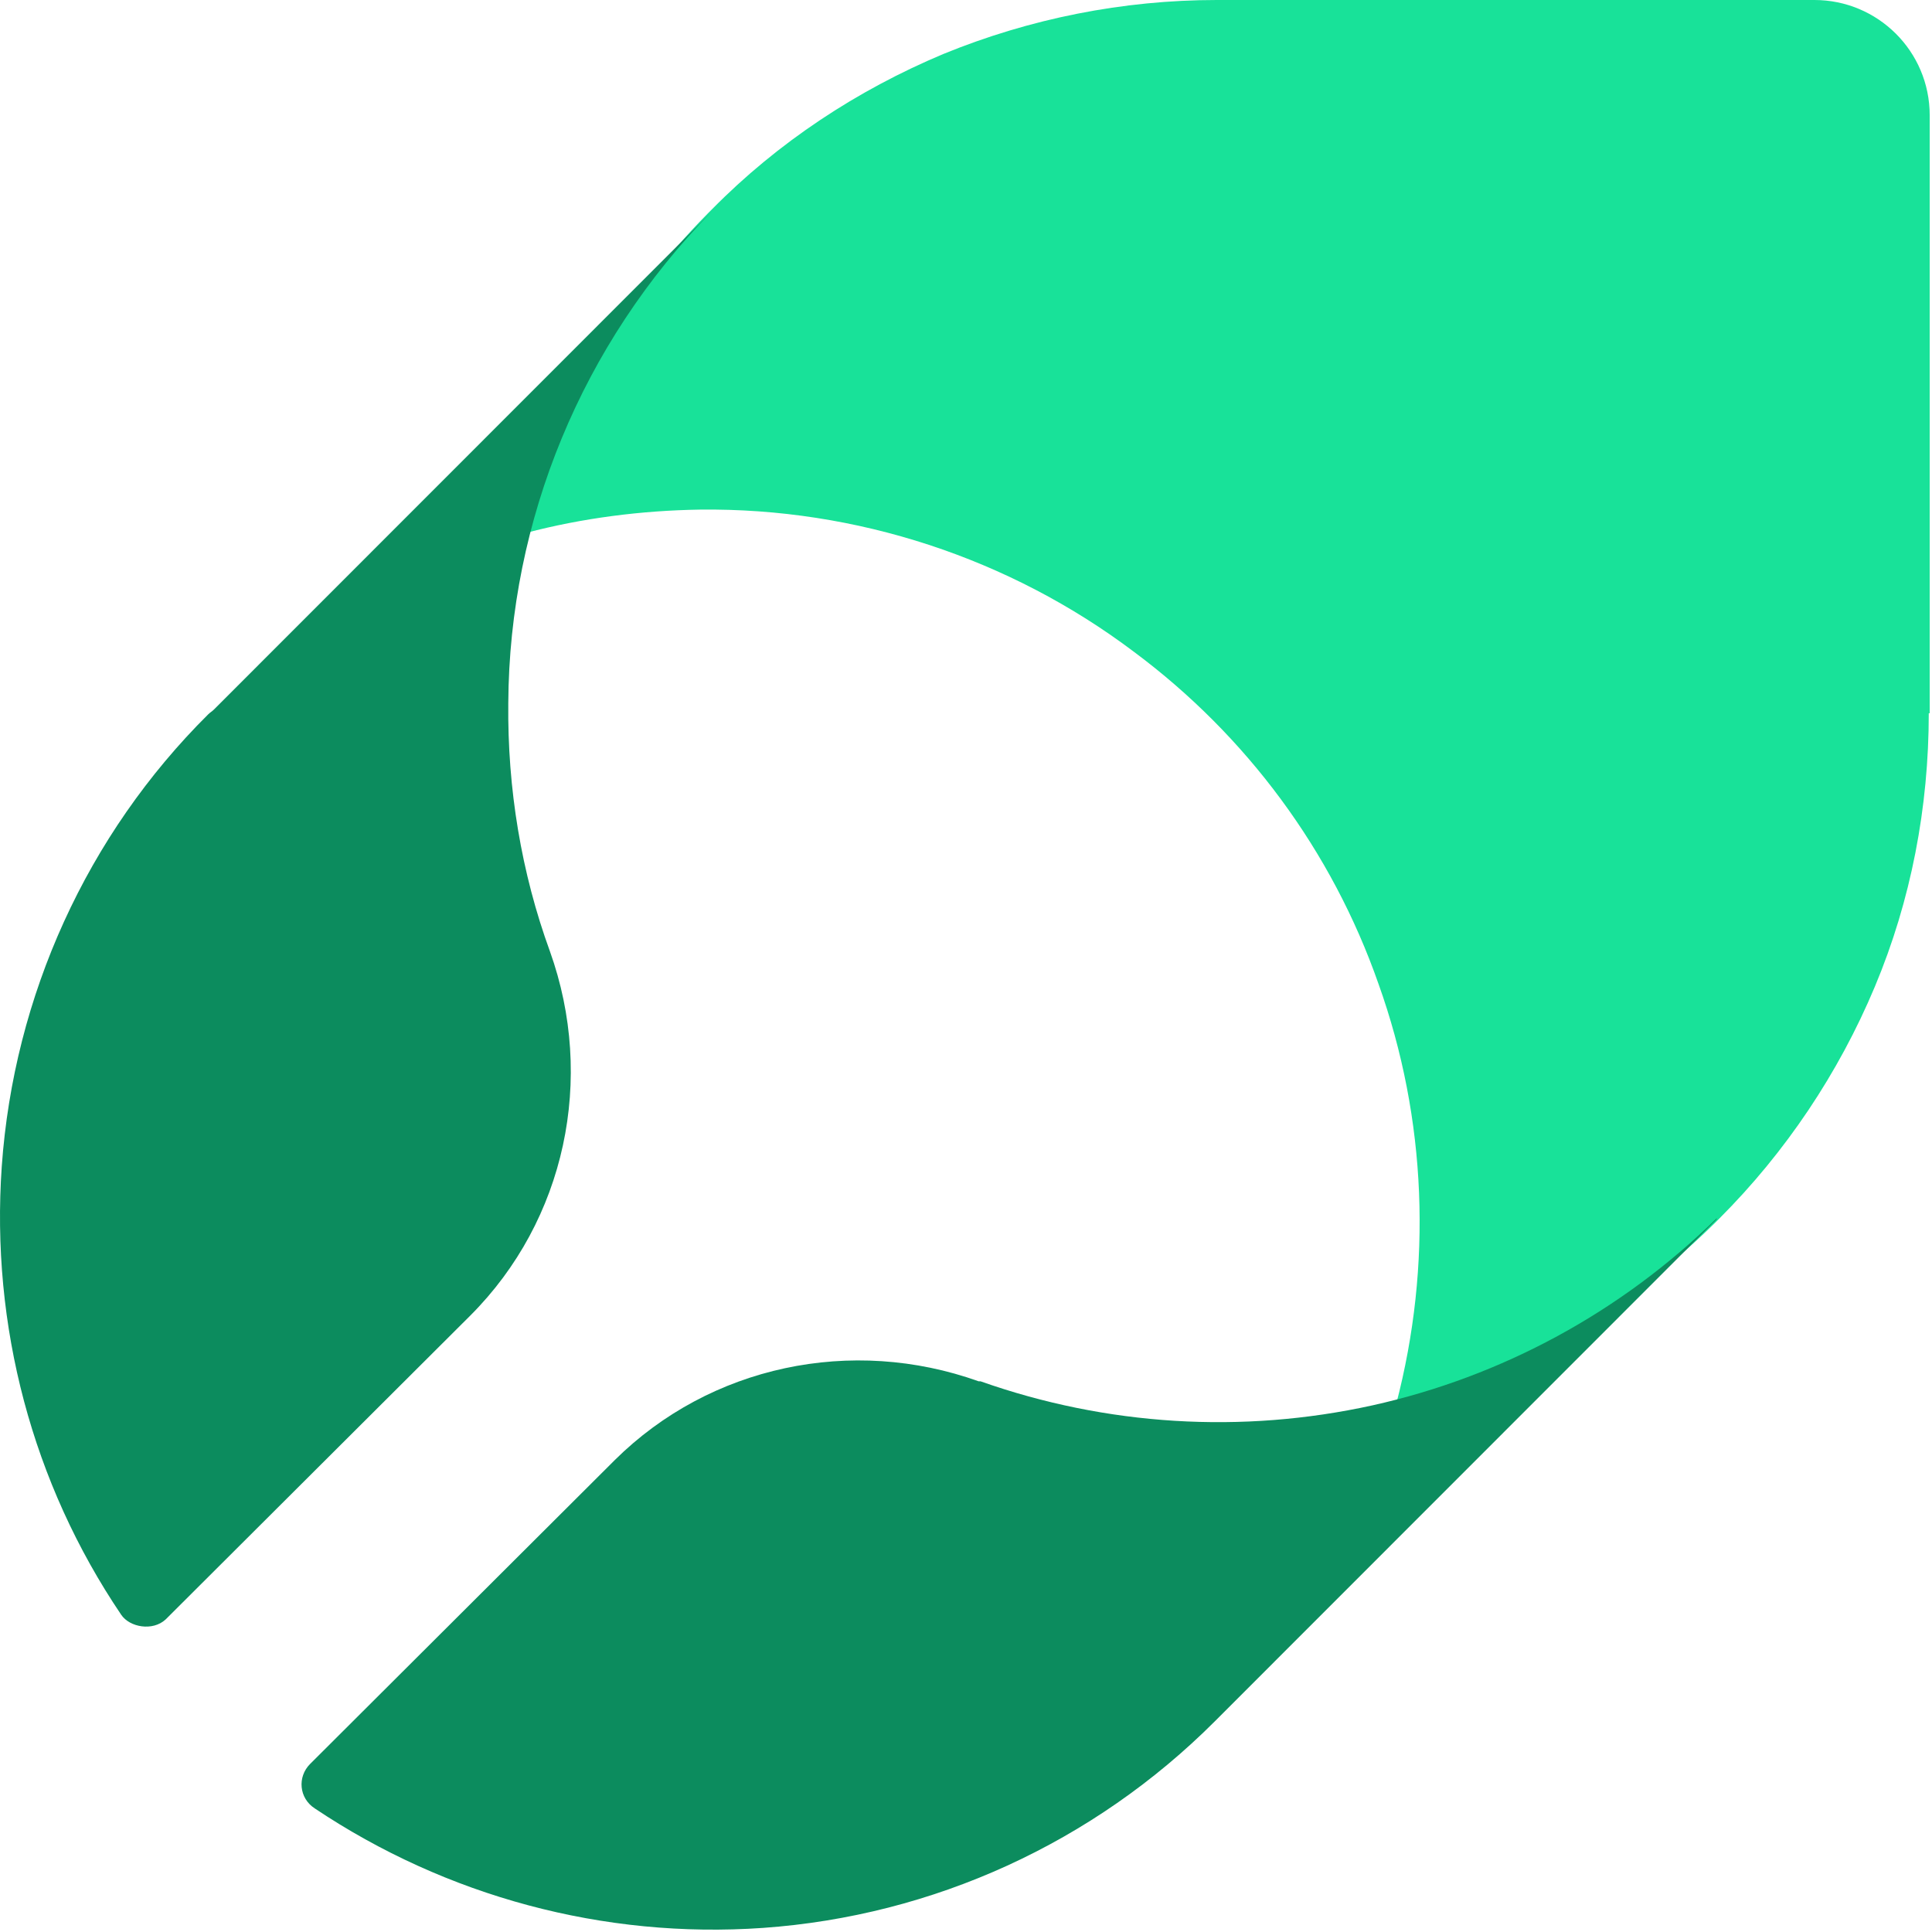
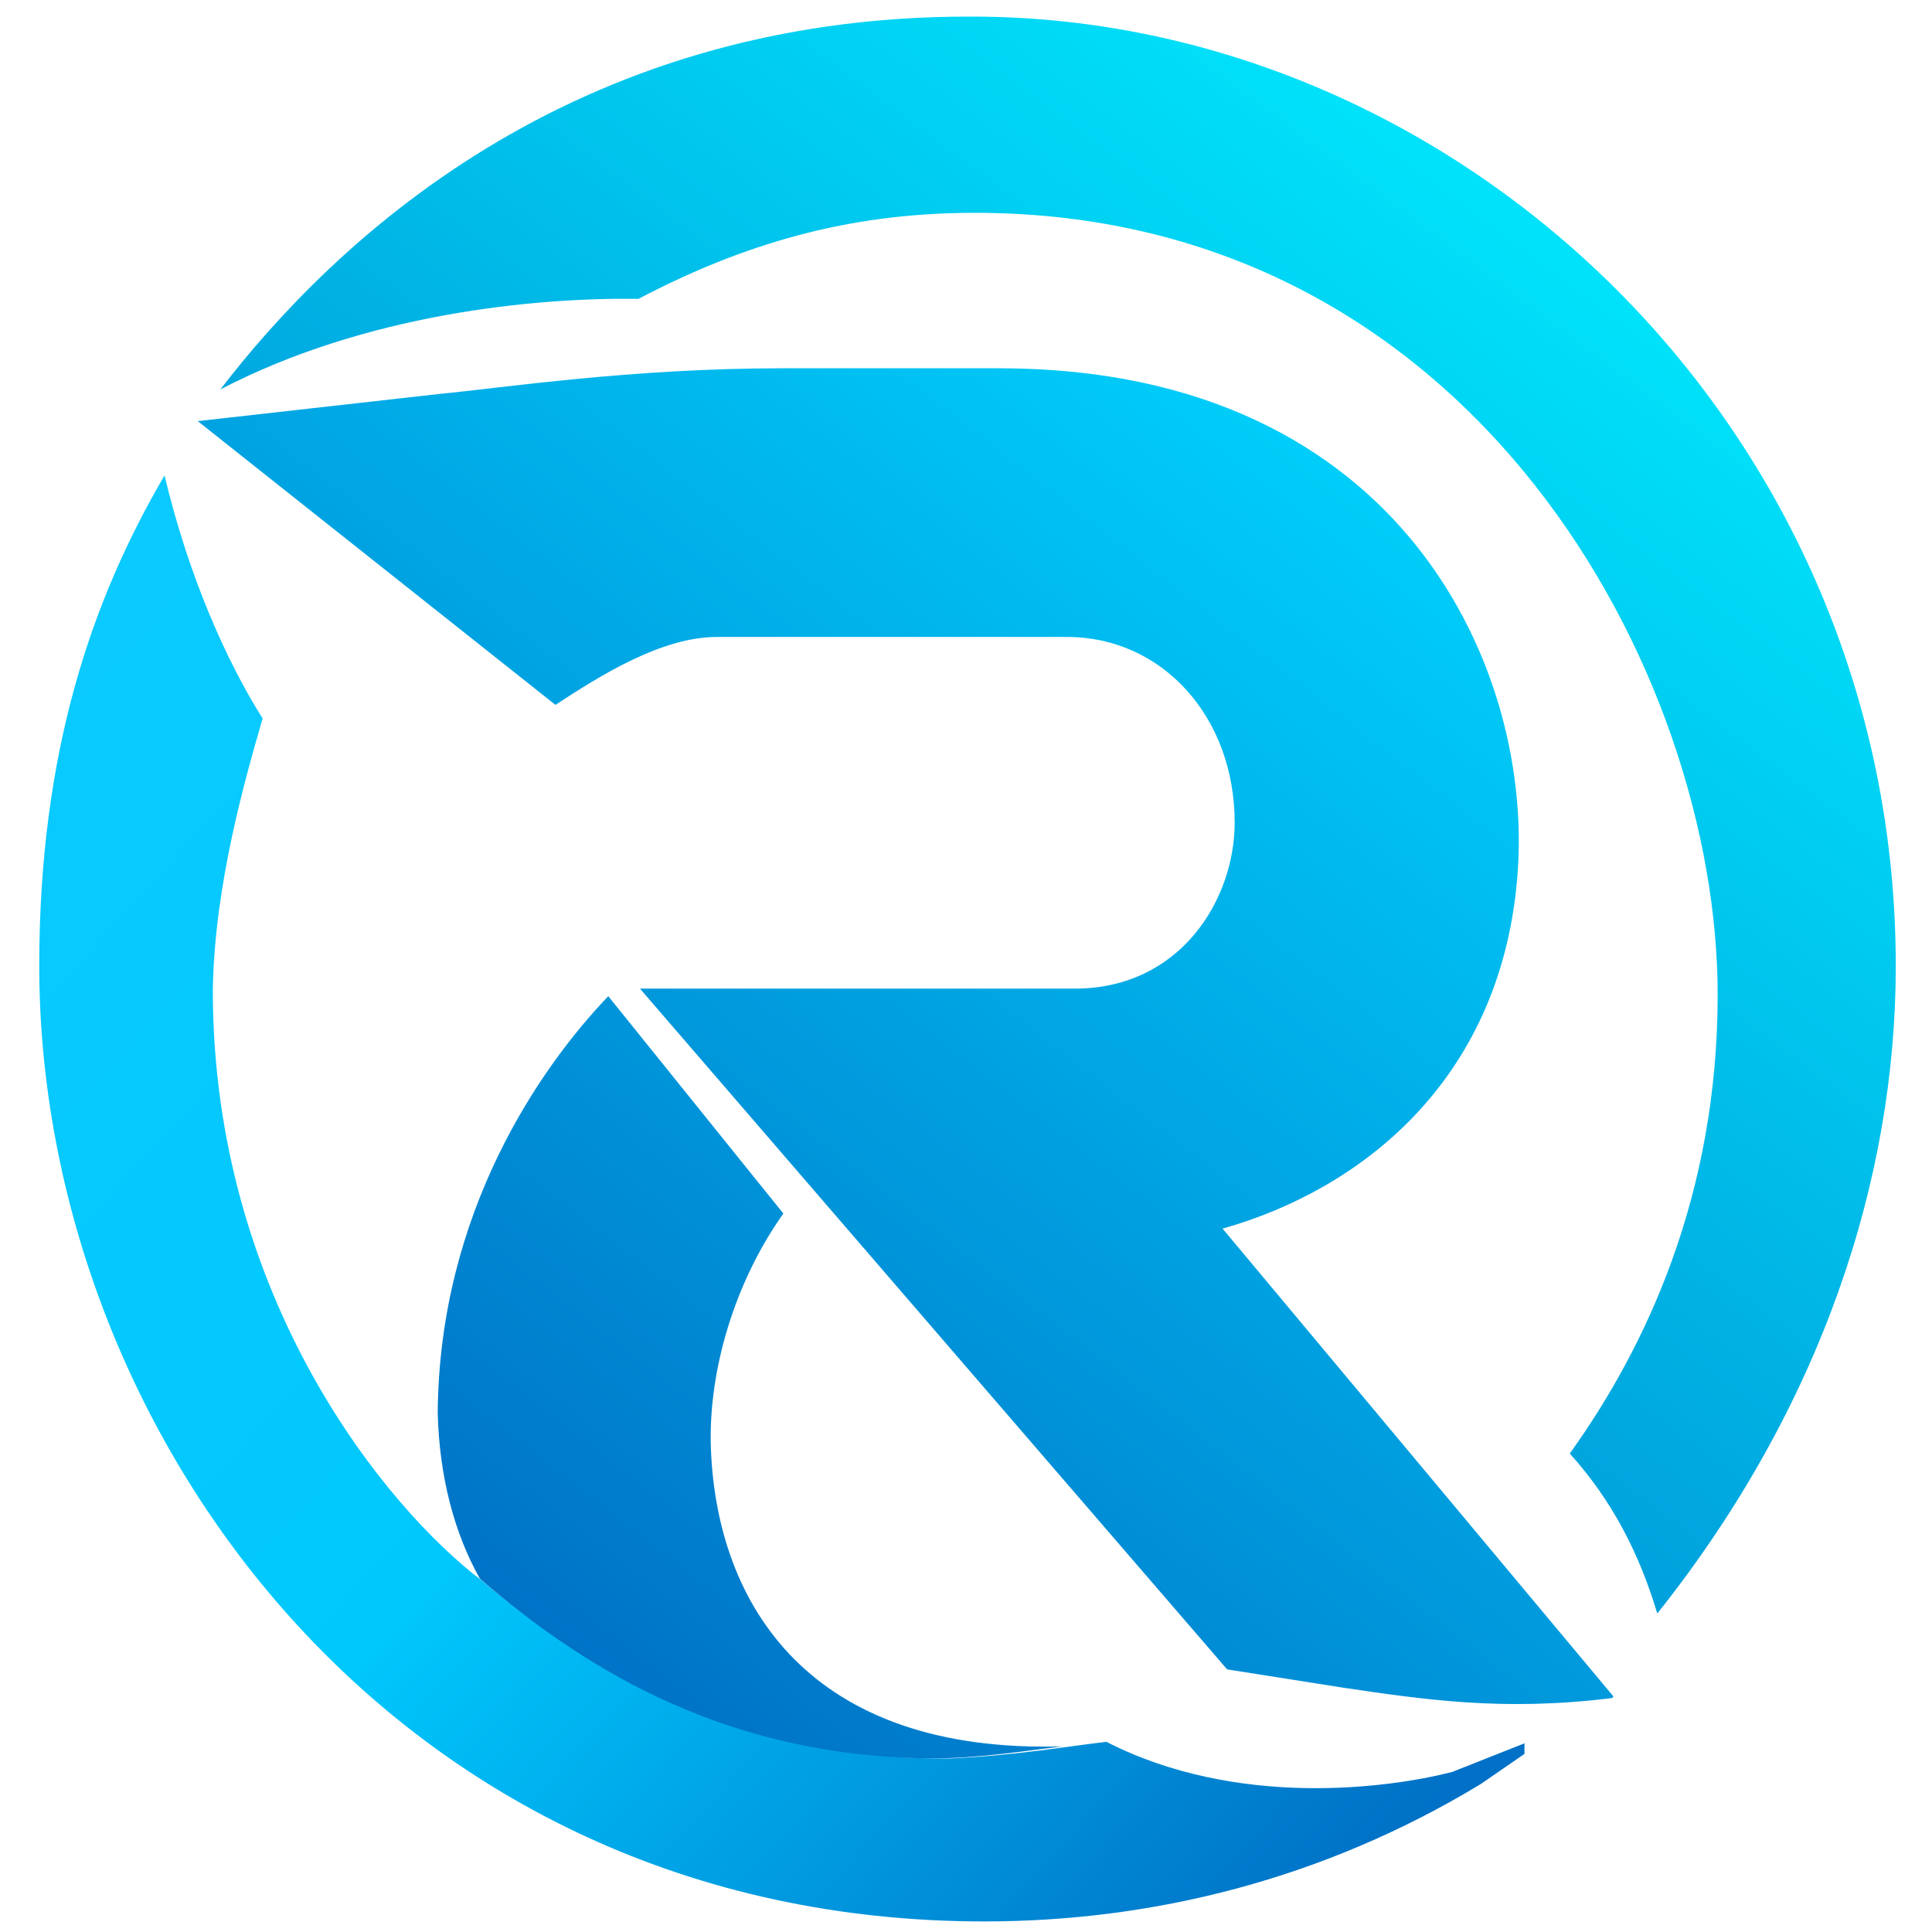
- <svg xmlns="http://www.w3.org/2000/svg" width="502" height="502" viewBox="0 0 502 502" fill="none">
-   <path d="M501.402 185.33V29.962C501.402 13.29 487.876 0 471.453 0H316.156C291.763 0 267.611 4.832 245.15 14.014C222.689 23.438 202.16 36.969 185.012 54.367L183.804 55.575C161.101 78.53 144.92 107.042 136.708 138.454C151.441 134.588 166.656 132.655 181.871 132.413C222.447 131.93 262.298 144.978 294.661 169.383C323.885 191.13 346.104 221.092 358.18 255.645C370.739 290.681 372.188 328.859 362.769 364.862C393.925 356.647 422.666 340.457 445.611 317.744L446.818 316.536C463.966 299.38 477.732 278.841 487.151 256.37C496.571 233.898 501.16 209.735 501.16 185.33H501.402Z" fill="#18E299" />
-   <path d="M132.071 182.706C132.312 135.044 151.32 89.307 184.764 55.125L55.557 184.391C55.076 184.873 54.594 185.113 54.113 185.595C22.593 216.888 3.586 258.774 0.458 303.066C-2.43 344.47 8.397 385.392 31.496 419.575C33.699 422.835 39.677 423.907 43.046 420.778L122.206 341.822C146.989 317.028 154.689 280.198 142.899 247.219C135.44 226.758 131.831 204.852 132.071 182.706Z" fill="#0C8C5E" />
-   <path d="M446.067 316.547C421.284 340.86 390.245 357.71 356.56 365.172C322.634 372.635 287.506 370.468 254.783 358.914C254.783 358.914 254.542 358.914 254.301 358.914C221.338 347.118 184.525 354.821 159.742 379.375L80.581 458.331C77.212 461.701 77.694 467.238 81.784 469.885C115.95 492.754 156.855 503.827 198.24 500.938C242.512 497.809 284.137 478.792 315.656 447.258L316.859 446.054L446.067 316.788V316.547Z" fill="#0C8C5E" />
+ <svg xmlns="http://www.w3.org/2000/svg" viewBox="0 0 128 128">
+   <style type="text/css">
+     .cls-0 { fill: url(#SVGID_1_); }
+     .cls-1 { fill: url(#SVGID_2_); }
+     .cls-2 { fill: url(#SVGID_3_); }
+   </style>
+   <linearGradient id="SVGID_1_" x1="99.51" x2="12.19" y1="114.4" y2="34.68" gradientUnits="userSpaceOnUse">
+     <stop stop-color="#0071C6" offset="0" />
+     <stop stop-color="#00C8FD" offset=".502" />
+     <stop stop-color="#0ACAFF" offset="1" />
+   </linearGradient>
+   <path class="cls-0" d="m96.2 117.4c-4.3 1.1-14.3 2.4-22.9-2-2.6 0.3-6 0.9-10.3 1.1-7 0.1-18.9-1.4-31.1-11.8-6.2-4.7-17.8-18.6-17.8-39.1 0.1-7 2.2-14.2 3.3-18-2.4-3.8-4.9-9.4-6.5-16.1-4.8 8.2-8.3 18.3-8.3 32.5 0 30.7 23.5 63.3 62.6 63.3 11.2 0 22.5-2.8 32.9-9.1l2.9-2v-0.7l-4.8 1.9z" />
+   <linearGradient id="SVGID_2_" x1="106.6" x2="31.83" y1="10.71" y2="110.8" gradientUnits="userSpaceOnUse">
+     <stop stop-color="#00E8FD" offset="0" />
+     <stop stop-color="#0071C6" offset="1" />
+   </linearGradient>
+   <path class="cls-1" d="m14.6 25.8c7.3-9.5 23-24.8 49.8-24.7 32.2 0 61.2 27.2 61.2 62.9 0 14.1-4.9 29.2-15.8 42.9-1.2-4-3-7.5-5.8-10.6 5.1-7.1 9.8-17.2 9.8-30.4 0-21.2-16.1-51.8-49.2-51.8-7.5 0-14.5 1.6-22.3 5.7-6.9-0.1-18.1 1-27.7 6z" />
+   <linearGradient id="SVGID_3_" x1="100.8" x2="39.37" y1="34.13" y2="113.3" gradientUnits="userSpaceOnUse">
+     <stop stop-color="#00D2FC" offset="0" />
+     <stop stop-color="#0071C6" offset="1" />
+   </linearGradient>
+   <path class="cls-2" d="m81 81.4c9.2-2.6 18.3-9.8 19.5-23 1.3-13.7-7.4-33.9-34.1-34h-14.6c-10 0-18.5 1.3-22.7 1.7l-16 1.8 23.7 18.8c2.9-1.9 7-4.5 10.7-4.5h23.2c6.3 0 11.1 5.3 11.1 12.3 0 5.1-3.6 11-10.6 11h-28.8l38.9 45.1 7.6 1.2c5.4 0.8 10.7 1.6 17.9 0.7l0.1-0.1-25.9-31zm-33.9 14.6c-0.2-5.2 1.6-11.1 4.8-15.6l-11.6-14.4c-4.5 4.7-11.2 14.3-11.3 27.6 0.1 4.2 1.1 8 2.8 11 7.4 6.4 16.8 11.8 29.9 11.9 3.1 0 6.2-0.5 8.7-0.8-16.8 0.5-22.9-9.4-23.3-19.7z" />
</svg>
